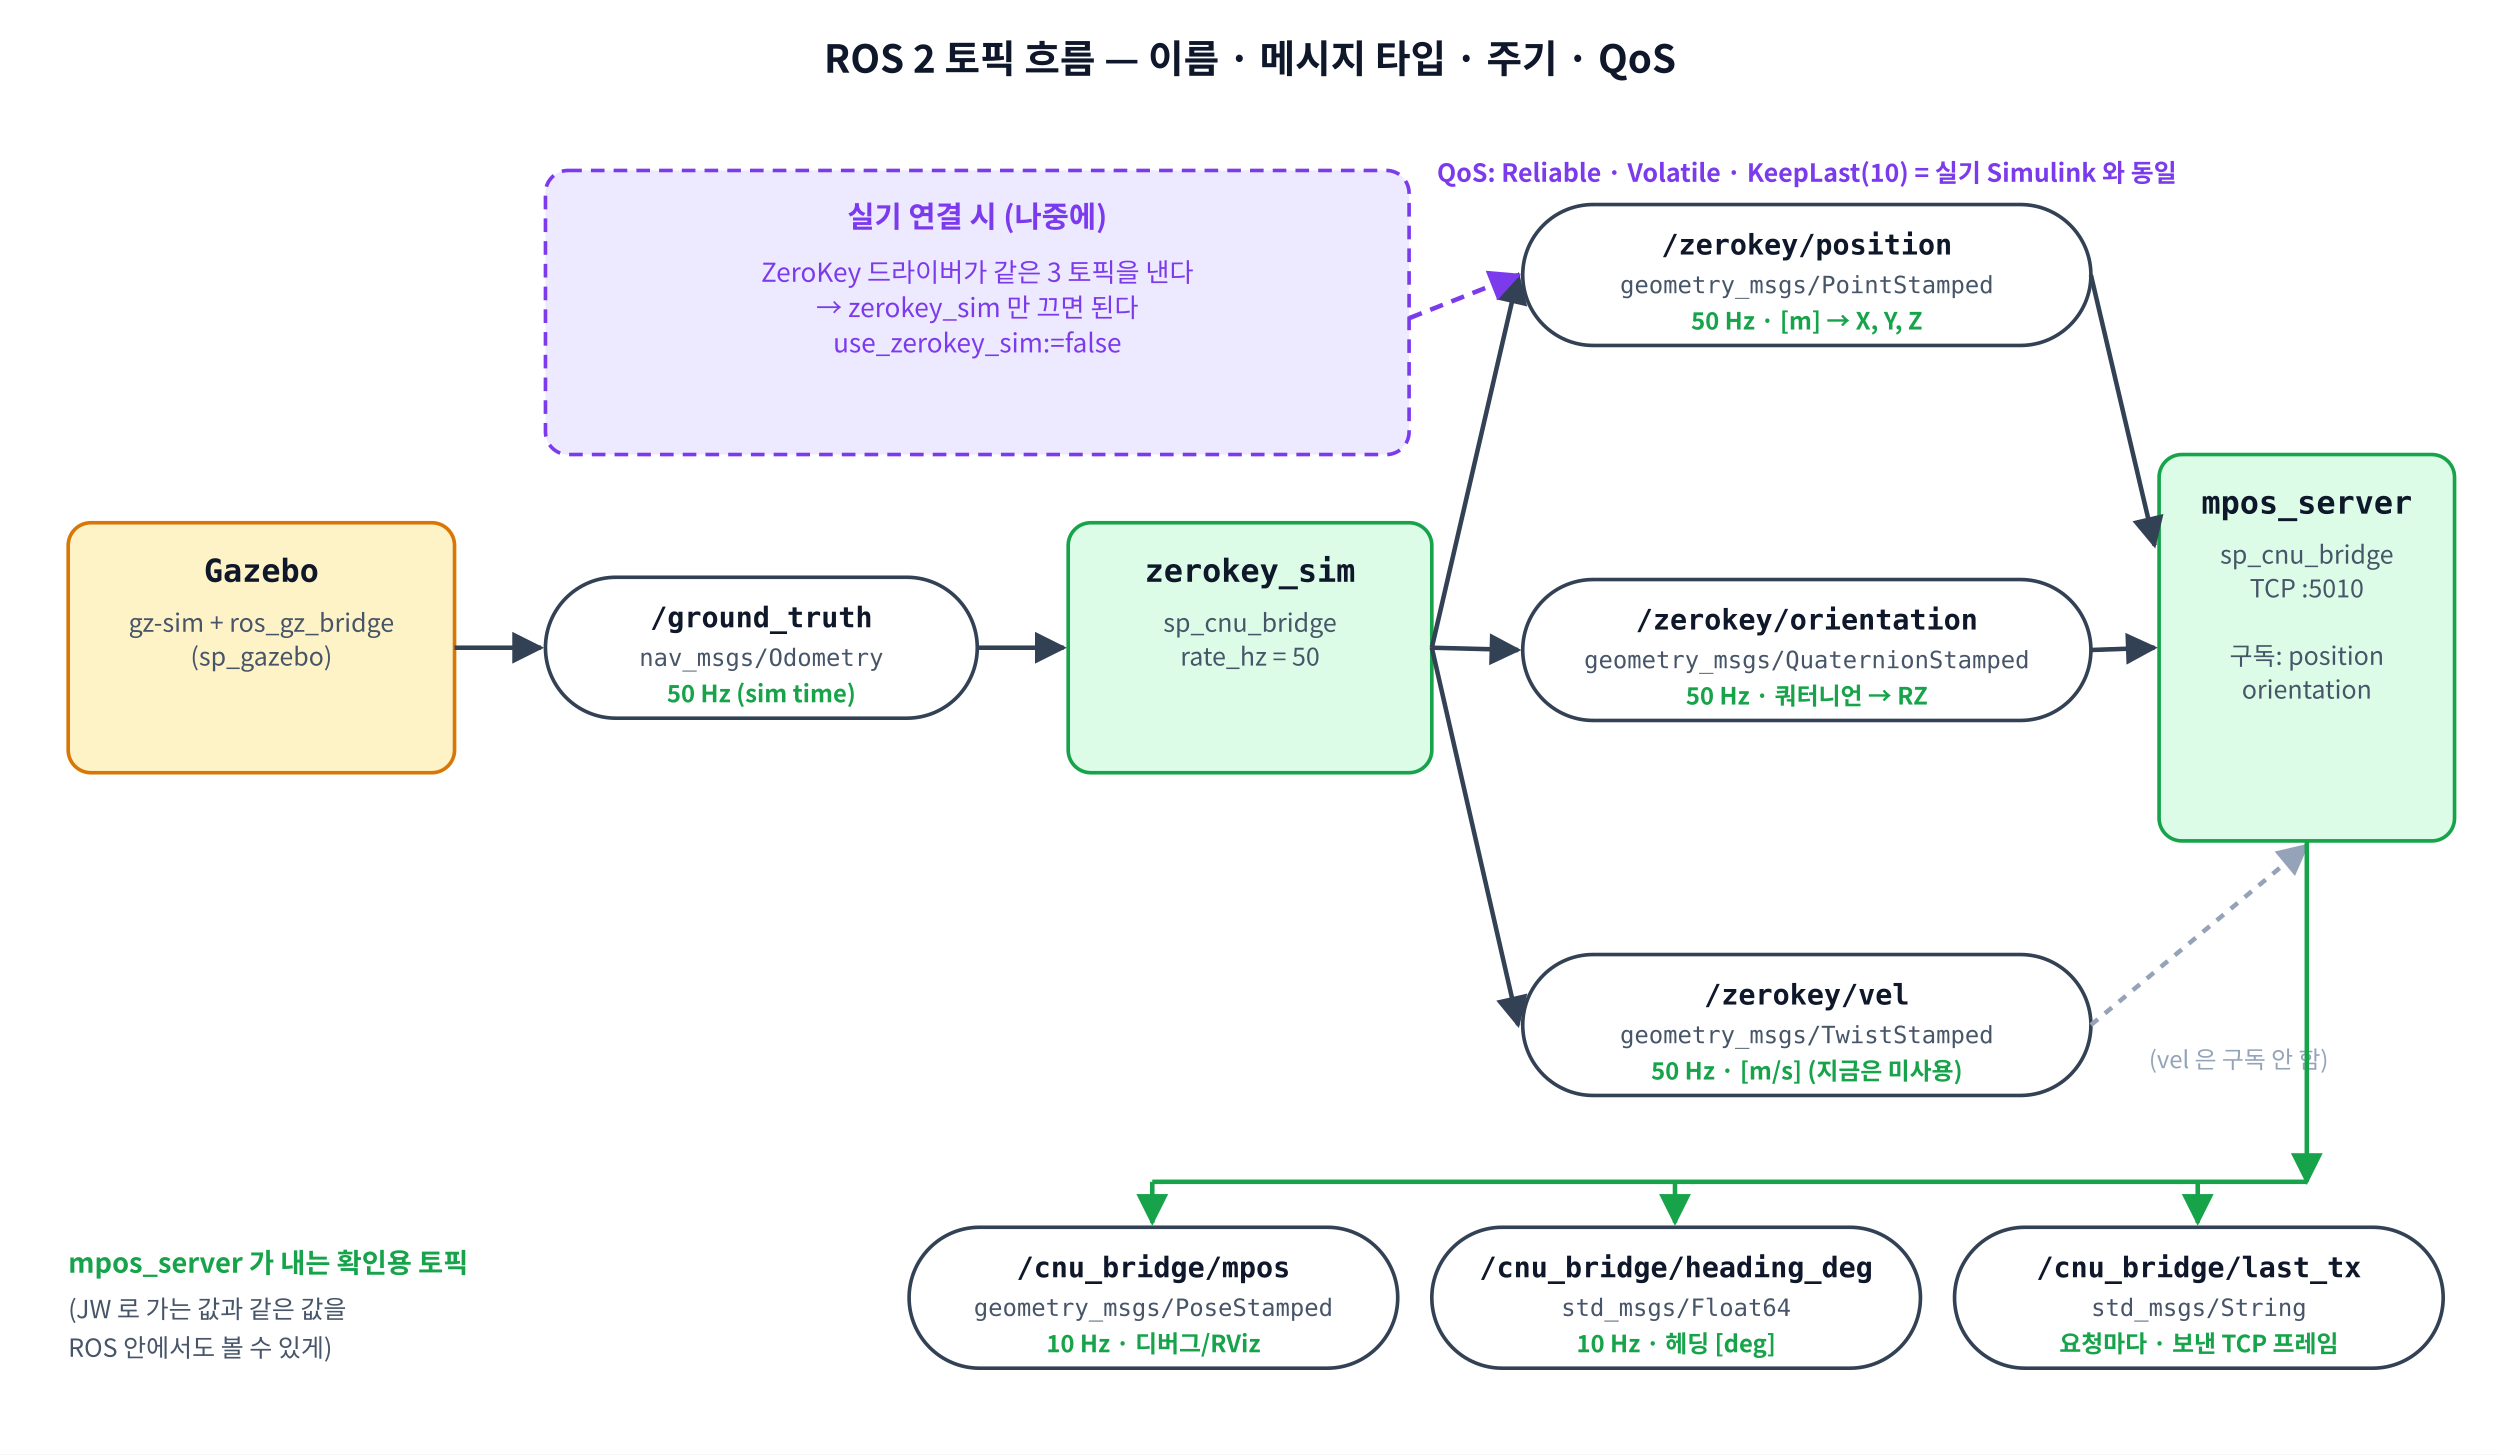
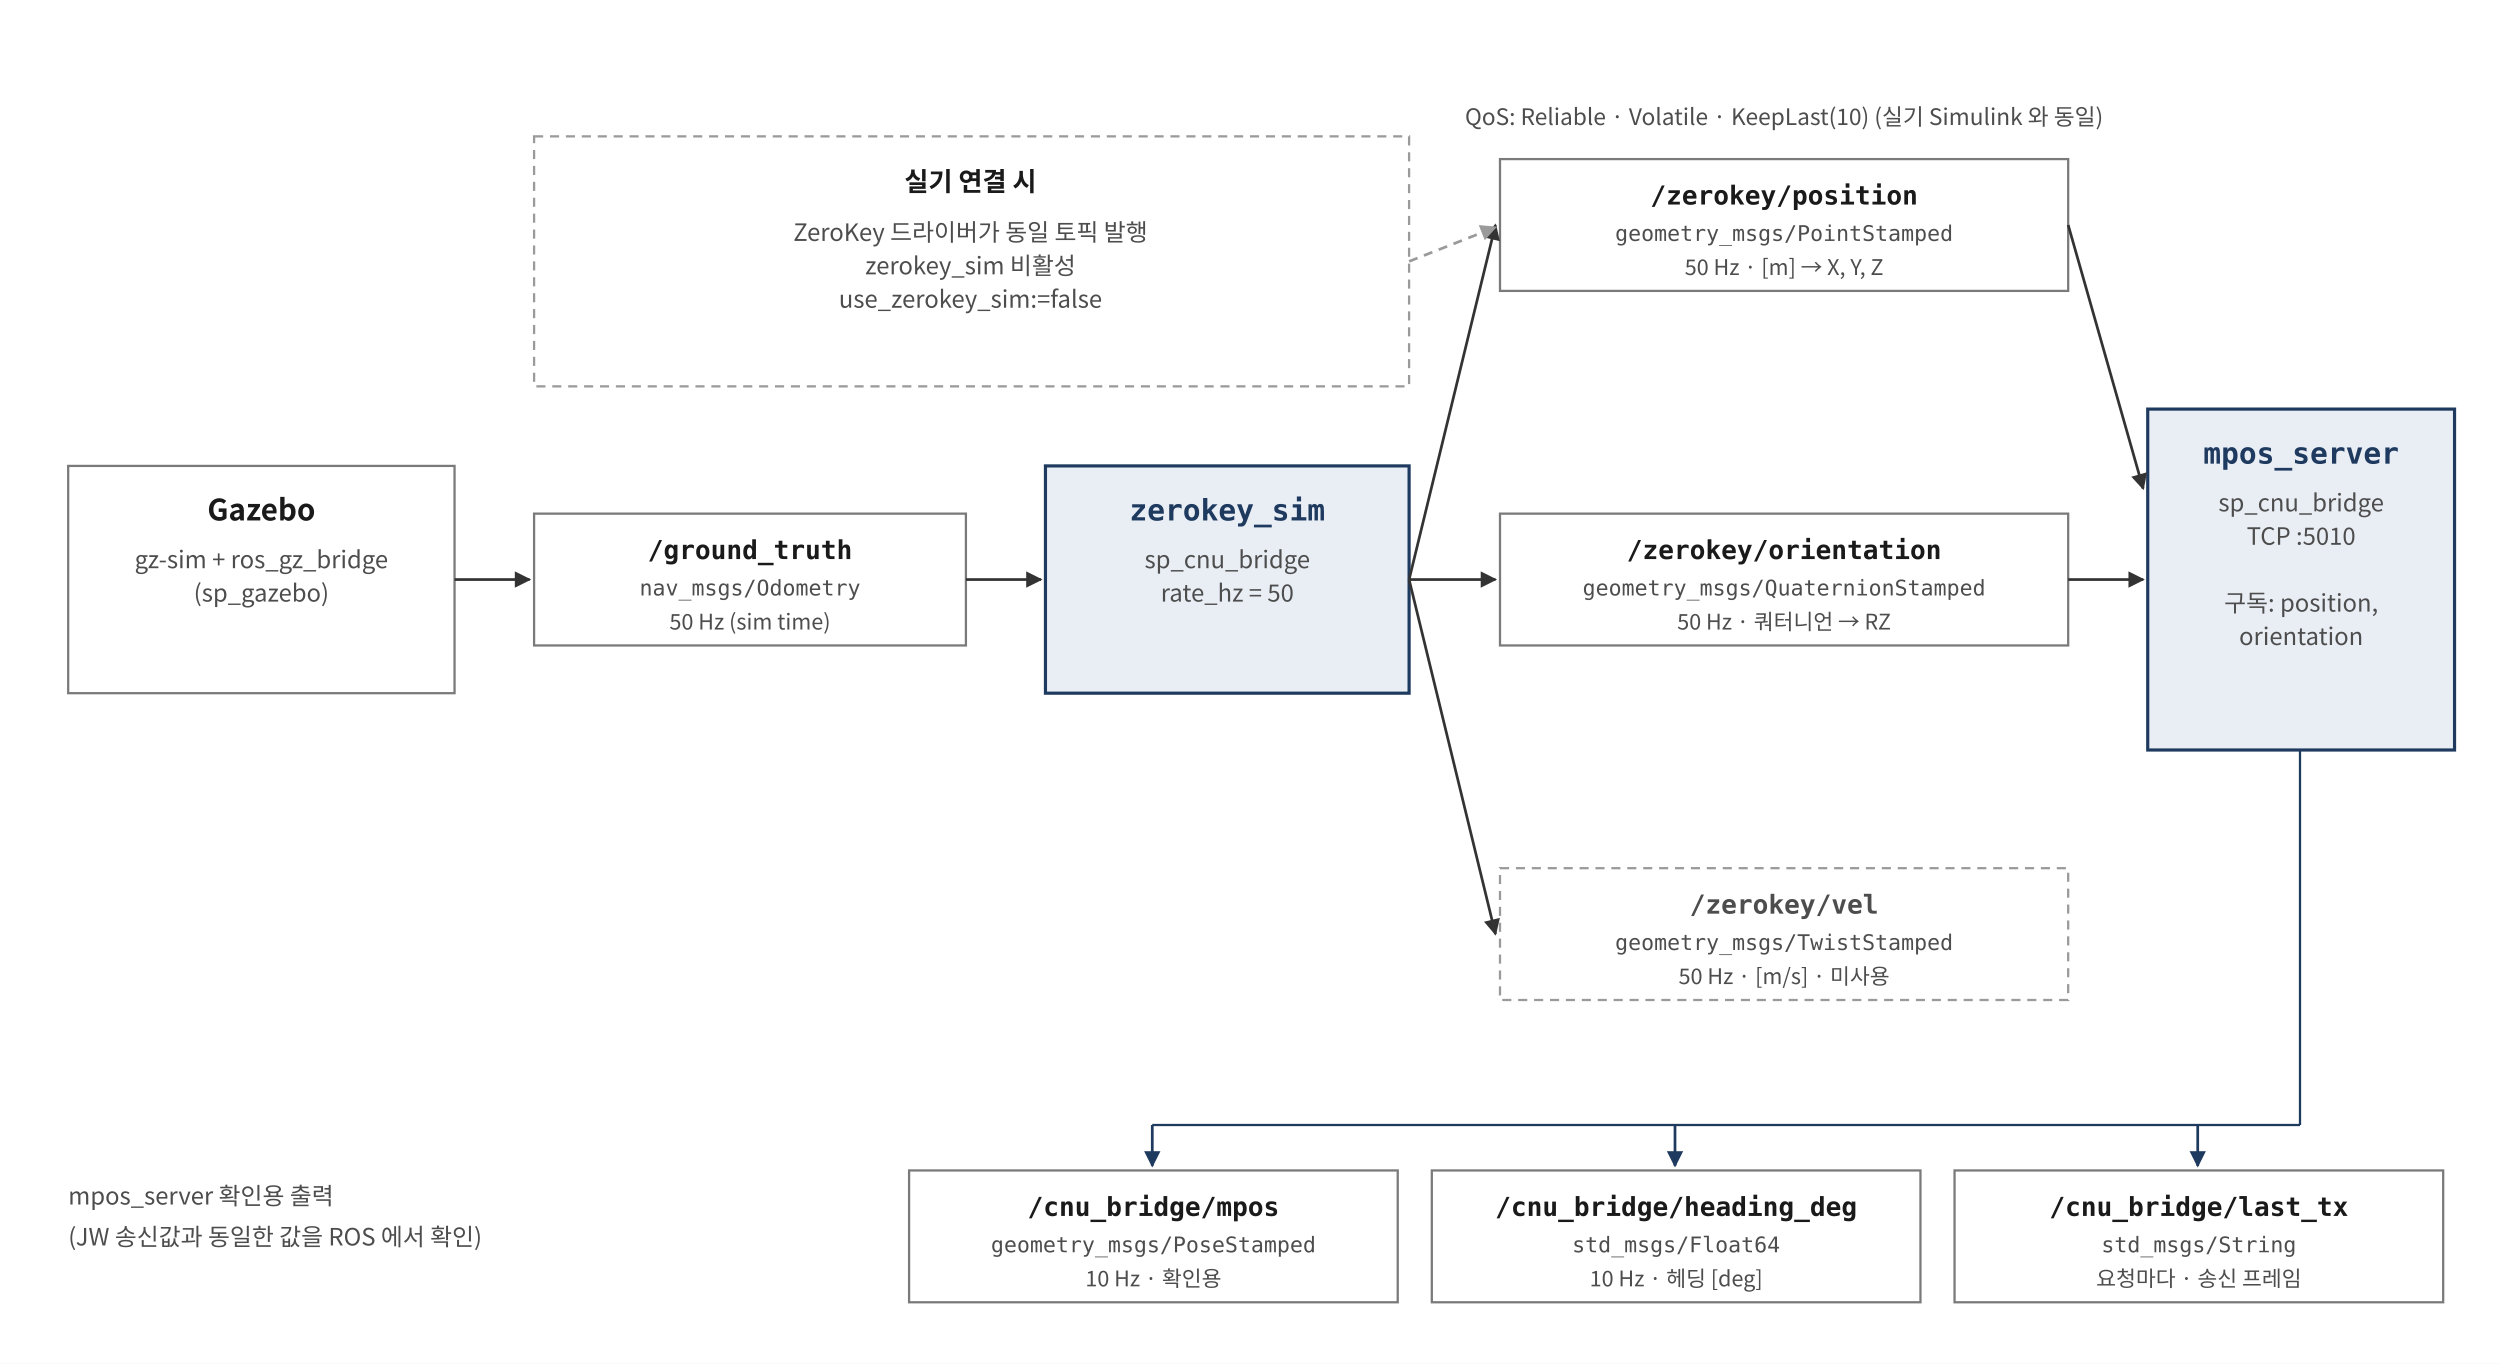
- <svg xmlns="http://www.w3.org/2000/svg" viewBox="0 0 1100 640" width="1100" height="640">
+ <svg xmlns="http://www.w3.org/2000/svg" viewBox="0 0 1100 600" width="1100" height="600">
  <defs>
-     <marker id="m334155" viewBox="0 0 10 10" refX="9" refY="5" markerWidth="7" markerHeight="7" orient="auto">
-       <path d="M0,0 L10,5 L0,10 z" fill="#334155" />
+     <marker id="m333333" viewBox="0 0 10 10" refX="9" refY="5" markerWidth="6" markerHeight="6" orient="auto">
+       <path d="M0,0 L10,5 L0,10 z" fill="#333333" />
    </marker>
-     <marker id="m334155s" viewBox="0 0 10 10" refX="1" refY="5" markerWidth="7" markerHeight="7" orient="auto">
-       <path d="M10,0 L0,5 L10,10 z" fill="#334155" />
+     <marker id="m333333s" viewBox="0 0 10 10" refX="1" refY="5" markerWidth="6" markerHeight="6" orient="auto">
+       <path d="M10,0 L0,5 L10,10 z" fill="#333333" />
    </marker>
-     <marker id="m94a3b8" viewBox="0 0 10 10" refX="9" refY="5" markerWidth="7" markerHeight="7" orient="auto">
-       <path d="M0,0 L10,5 L0,10 z" fill="#94a3b8" />
+     <marker id="m1f3a5f" viewBox="0 0 10 10" refX="9" refY="5" markerWidth="6" markerHeight="6" orient="auto">
+       <path d="M0,0 L10,5 L0,10 z" fill="#1f3a5f" />
    </marker>
-     <marker id="m94a3b8s" viewBox="0 0 10 10" refX="1" refY="5" markerWidth="7" markerHeight="7" orient="auto">
-       <path d="M10,0 L0,5 L10,10 z" fill="#94a3b8" />
+     <marker id="m1f3a5fs" viewBox="0 0 10 10" refX="1" refY="5" markerWidth="6" markerHeight="6" orient="auto">
+       <path d="M10,0 L0,5 L10,10 z" fill="#1f3a5f" />
    </marker>
-     <marker id="m16a34a" viewBox="0 0 10 10" refX="9" refY="5" markerWidth="7" markerHeight="7" orient="auto">
-       <path d="M0,0 L10,5 L0,10 z" fill="#16a34a" />
+     <marker id="m9a9a9a" viewBox="0 0 10 10" refX="9" refY="5" markerWidth="6" markerHeight="6" orient="auto">
+       <path d="M0,0 L10,5 L0,10 z" fill="#9a9a9a" />
    </marker>
-     <marker id="m16a34as" viewBox="0 0 10 10" refX="1" refY="5" markerWidth="7" markerHeight="7" orient="auto">
-       <path d="M10,0 L0,5 L10,10 z" fill="#16a34a" />
-     </marker>
-     <marker id="m7c3aed" viewBox="0 0 10 10" refX="9" refY="5" markerWidth="7" markerHeight="7" orient="auto">
-       <path d="M0,0 L10,5 L0,10 z" fill="#7c3aed" />
-     </marker>
-     <marker id="m7c3aeds" viewBox="0 0 10 10" refX="1" refY="5" markerWidth="7" markerHeight="7" orient="auto">
-       <path d="M10,0 L0,5 L10,10 z" fill="#7c3aed" />
+     <marker id="m9a9a9as" viewBox="0 0 10 10" refX="1" refY="5" markerWidth="6" markerHeight="6" orient="auto">
+       <path d="M10,0 L0,5 L10,10 z" fill="#9a9a9a" />
    </marker>
  </defs>
  <rect width="100%" height="100%" fill="#ffffff" />
-   <text x="550" y="32" font-family="'Malgun Gothic','Noto Sans CJK KR','Noto Sans KR','Apple SD Gothic Neo',sans-serif" font-size="17" font-weight="bold" fill="#0f172a" text-anchor="middle">ROS 2 토픽 흐름 — 이름 · 메시지 타입 · 주기 · QoS</text>
-   <rect x="30" y="230" width="170" height="110" rx="10" fill="#fef3c7" stroke="#d97706" stroke-width="1.6" />
-   <text x="115.0" y="256" font-family="Consolas,'DejaVu Sans Mono',monospace" font-size="14" font-weight="bold" fill="#0f172a" text-anchor="middle">Gazebo</text>
-   <text x="115.0" y="278.0" font-family="'Malgun Gothic','Noto Sans CJK KR','Noto Sans KR','Apple SD Gothic Neo',sans-serif" font-size="11" font-weight="normal" fill="#475569" text-anchor="middle">gz-sim + ros_gz_bridge</text>
-   <text x="115.0" y="292.85" font-family="'Malgun Gothic','Noto Sans CJK KR','Noto Sans KR','Apple SD Gothic Neo',sans-serif" font-size="11" font-weight="normal" fill="#475569" text-anchor="middle">(sp_gazebo)</text>
-   <rect x="240" y="254" width="190" height="62" rx="31" fill="#ffffff" stroke="#334155" stroke-width="1.6" />
-   <text x="335.0" y="276" font-family="Consolas,'DejaVu Sans Mono',monospace" font-size="12.5" font-weight="bold" fill="#0f172a" text-anchor="middle">/ground_truth</text>
-   <text x="335.0" y="293" font-family="Consolas,'DejaVu Sans Mono',monospace" font-size="10.5" font-weight="normal" fill="#475569" text-anchor="middle">nav_msgs/Odometry</text>
-   <text x="335.0" y="309" font-family="'Malgun Gothic','Noto Sans CJK KR','Noto Sans KR','Apple SD Gothic Neo',sans-serif" font-size="10.5" font-weight="bold" fill="#16a34a" text-anchor="middle">50 Hz (sim time)</text>
-   <rect x="470" y="230" width="160" height="110" rx="10" fill="#dcfce7" stroke="#16a34a" stroke-width="1.6" />
-   <text x="550.0" y="256" font-family="Consolas,'DejaVu Sans Mono',monospace" font-size="14" font-weight="bold" fill="#0f172a" text-anchor="middle">zerokey_sim</text>
-   <text x="550.0" y="278.0" font-family="'Malgun Gothic','Noto Sans CJK KR','Noto Sans KR','Apple SD Gothic Neo',sans-serif" font-size="11" font-weight="normal" fill="#475569" text-anchor="middle">sp_cnu_bridge</text>
-   <text x="550.0" y="292.85" font-family="'Malgun Gothic','Noto Sans CJK KR','Noto Sans KR','Apple SD Gothic Neo',sans-serif" font-size="11" font-weight="normal" fill="#475569" text-anchor="middle">rate_hz = 50</text>
-   <line x1="200" y1="285" x2="238" y2="285" stroke="#334155" stroke-width="2" marker-end="url(#m334155)" />
-   <line x1="430" y1="285" x2="468" y2="285" stroke="#334155" stroke-width="2" marker-end="url(#m334155)" />
-   <rect x="670" y="90" width="250" height="62" rx="31" fill="#ffffff" stroke="#334155" stroke-width="1.6" />
-   <text x="795.0" y="112" font-family="Consolas,'DejaVu Sans Mono',monospace" font-size="12.5" font-weight="bold" fill="#0f172a" text-anchor="middle">/zerokey/position</text>
-   <text x="795.0" y="129" font-family="Consolas,'DejaVu Sans Mono',monospace" font-size="10.5" font-weight="normal" fill="#475569" text-anchor="middle">geometry_msgs/PointStamped</text>
-   <text x="795.0" y="145" font-family="'Malgun Gothic','Noto Sans CJK KR','Noto Sans KR','Apple SD Gothic Neo',sans-serif" font-size="10.5" font-weight="bold" fill="#16a34a" text-anchor="middle">50 Hz · [m]  → X, Y, Z</text>
-   <line x1="630" y1="285" x2="668" y2="121" stroke="#334155" stroke-width="2" marker-end="url(#m334155)" />
-   <rect x="670" y="255" width="250" height="62" rx="31" fill="#ffffff" stroke="#334155" stroke-width="1.6" />
-   <text x="795.0" y="277" font-family="Consolas,'DejaVu Sans Mono',monospace" font-size="12.5" font-weight="bold" fill="#0f172a" text-anchor="middle">/zerokey/orientation</text>
-   <text x="795.0" y="294" font-family="Consolas,'DejaVu Sans Mono',monospace" font-size="10.5" font-weight="normal" fill="#475569" text-anchor="middle">geometry_msgs/QuaternionStamped</text>
-   <text x="795.0" y="310" font-family="'Malgun Gothic','Noto Sans CJK KR','Noto Sans KR','Apple SD Gothic Neo',sans-serif" font-size="10.5" font-weight="bold" fill="#16a34a" text-anchor="middle">50 Hz · 쿼터니언 → RZ</text>
-   <line x1="630" y1="285" x2="668" y2="286" stroke="#334155" stroke-width="2" marker-end="url(#m334155)" />
-   <rect x="670" y="420" width="250" height="62" rx="31" fill="#ffffff" stroke="#334155" stroke-width="1.6" />
-   <text x="795.0" y="442" font-family="Consolas,'DejaVu Sans Mono',monospace" font-size="12.5" font-weight="bold" fill="#0f172a" text-anchor="middle">/zerokey/vel</text>
-   <text x="795.0" y="459" font-family="Consolas,'DejaVu Sans Mono',monospace" font-size="10.5" font-weight="normal" fill="#475569" text-anchor="middle">geometry_msgs/TwistStamped</text>
-   <text x="795.0" y="475" font-family="'Malgun Gothic','Noto Sans CJK KR','Noto Sans KR','Apple SD Gothic Neo',sans-serif" font-size="10.5" font-weight="bold" fill="#16a34a" text-anchor="middle">50 Hz · [m/s] (지금은 미사용)</text>
-   <line x1="630" y1="285" x2="668" y2="451" stroke="#334155" stroke-width="2" marker-end="url(#m334155)" />
-   <text x="795" y="80" font-family="'Malgun Gothic','Noto Sans CJK KR','Noto Sans KR','Apple SD Gothic Neo',sans-serif" font-size="11" font-weight="bold" fill="#7c3aed" text-anchor="middle">QoS: Reliable · Volatile · KeepLast(10)  =  실기 Simulink 와 동일</text>
-   <rect x="950" y="200" width="130" height="170" rx="10" fill="#dcfce7" stroke="#16a34a" stroke-width="1.6" />
-   <text x="1015.0" y="226" font-family="Consolas,'DejaVu Sans Mono',monospace" font-size="14" font-weight="bold" fill="#0f172a" text-anchor="middle">mpos_server</text>
-   <text x="1015.0" y="248.0" font-family="'Malgun Gothic','Noto Sans CJK KR','Noto Sans KR','Apple SD Gothic Neo',sans-serif" font-size="11" font-weight="normal" fill="#475569" text-anchor="middle">sp_cnu_bridge</text>
-   <text x="1015.0" y="262.85" font-family="'Malgun Gothic','Noto Sans CJK KR','Noto Sans KR','Apple SD Gothic Neo',sans-serif" font-size="11" font-weight="normal" fill="#475569" text-anchor="middle">TCP :5010</text>
-   <text x="1015.0" y="277.7" font-family="'Malgun Gothic','Noto Sans CJK KR','Noto Sans KR','Apple SD Gothic Neo',sans-serif" font-size="11" font-weight="normal" fill="#475569" text-anchor="middle" />
-   <text x="1015.0" y="292.55" font-family="'Malgun Gothic','Noto Sans CJK KR','Noto Sans KR','Apple SD Gothic Neo',sans-serif" font-size="11" font-weight="normal" fill="#475569" text-anchor="middle">구독: position</text>
-   <text x="1015.0" y="307.4" font-family="'Malgun Gothic','Noto Sans CJK KR','Noto Sans KR','Apple SD Gothic Neo',sans-serif" font-size="11" font-weight="normal" fill="#475569" text-anchor="middle">     orientation</text>
-   <line x1="920" y1="121" x2="948" y2="240" stroke="#334155" stroke-width="2" marker-end="url(#m334155)" />
-   <line x1="920" y1="286" x2="948" y2="285" stroke="#334155" stroke-width="2" marker-end="url(#m334155)" />
-   <line x1="920" y1="451" x2="1015" y2="372" stroke="#94a3b8" stroke-width="2" stroke-dasharray="4 4" marker-end="url(#m94a3b8)" />
-   <text x="985" y="470" font-family="'Malgun Gothic','Noto Sans CJK KR','Noto Sans KR','Apple SD Gothic Neo',sans-serif" font-size="10.5" font-weight="normal" fill="#94a3b8" text-anchor="middle">(vel 은 구독 안 함)</text>
-   <rect x="400" y="540" width="215" height="62" rx="31" fill="#ffffff" stroke="#334155" stroke-width="1.6" />
-   <text x="507.5" y="562" font-family="Consolas,'DejaVu Sans Mono',monospace" font-size="12.5" font-weight="bold" fill="#0f172a" text-anchor="middle">/cnu_bridge/mpos</text>
-   <text x="507.5" y="579" font-family="Consolas,'DejaVu Sans Mono',monospace" font-size="10.5" font-weight="normal" fill="#475569" text-anchor="middle">geometry_msgs/PoseStamped</text>
-   <text x="507.5" y="595" font-family="'Malgun Gothic','Noto Sans CJK KR','Noto Sans KR','Apple SD Gothic Neo',sans-serif" font-size="10.5" font-weight="bold" fill="#16a34a" text-anchor="middle">10 Hz · 디버그/RViz</text>
-   <rect x="630" y="540" width="215" height="62" rx="31" fill="#ffffff" stroke="#334155" stroke-width="1.6" />
-   <text x="737.5" y="562" font-family="Consolas,'DejaVu Sans Mono',monospace" font-size="12.5" font-weight="bold" fill="#0f172a" text-anchor="middle">/cnu_bridge/heading_deg</text>
-   <text x="737.5" y="579" font-family="Consolas,'DejaVu Sans Mono',monospace" font-size="10.5" font-weight="normal" fill="#475569" text-anchor="middle">std_msgs/Float64</text>
-   <text x="737.5" y="595" font-family="'Malgun Gothic','Noto Sans CJK KR','Noto Sans KR','Apple SD Gothic Neo',sans-serif" font-size="10.5" font-weight="bold" fill="#16a34a" text-anchor="middle">10 Hz · 헤딩 [deg]</text>
-   <rect x="860" y="540" width="215" height="62" rx="31" fill="#ffffff" stroke="#334155" stroke-width="1.6" />
-   <text x="967.5" y="562" font-family="Consolas,'DejaVu Sans Mono',monospace" font-size="12.5" font-weight="bold" fill="#0f172a" text-anchor="middle">/cnu_bridge/last_tx</text>
-   <text x="967.5" y="579" font-family="Consolas,'DejaVu Sans Mono',monospace" font-size="10.5" font-weight="normal" fill="#475569" text-anchor="middle">std_msgs/String</text>
-   <text x="967.5" y="595" font-family="'Malgun Gothic','Noto Sans CJK KR','Noto Sans KR','Apple SD Gothic Neo',sans-serif" font-size="10.5" font-weight="bold" fill="#16a34a" text-anchor="middle">요청마다 · 보낸 TCP 프레임</text>
-   <line x1="1015" y1="370" x2="1015" y2="520" stroke="#16a34a" stroke-width="2" marker-end="url(#m16a34a)" />
-   <line x1="507" y1="520" x2="1015" y2="520" stroke="#16a34a" stroke-width="2" />
-   <line x1="507" y1="520" x2="507" y2="538" stroke="#16a34a" stroke-width="2" marker-end="url(#m16a34a)" />
-   <line x1="737" y1="520" x2="737" y2="538" stroke="#16a34a" stroke-width="2" marker-end="url(#m16a34a)" />
-   <line x1="967" y1="520" x2="967" y2="538" stroke="#16a34a" stroke-width="2" marker-end="url(#m16a34a)" />
-   <text x="30" y="560" font-family="'Malgun Gothic','Noto Sans CJK KR','Noto Sans KR','Apple SD Gothic Neo',sans-serif" font-size="12" font-weight="bold" fill="#16a34a" text-anchor="start">mpos_server 가 내는 확인용 토픽</text>
-   <text x="30" y="580" font-family="'Malgun Gothic','Noto Sans CJK KR','Noto Sans KR','Apple SD Gothic Neo',sans-serif" font-size="11" font-weight="normal" fill="#475569" text-anchor="start">(JW 로 가는 값과 같은 값을</text>
-   <text x="30" y="597" font-family="'Malgun Gothic','Noto Sans CJK KR','Noto Sans KR','Apple SD Gothic Neo',sans-serif" font-size="11" font-weight="normal" fill="#475569" text-anchor="start"> ROS 안에서도 볼 수 있게)</text>
-   <rect x="240" y="75" width="380" height="125" rx="10" fill="#ede9fe" stroke="#7c3aed" stroke-width="1.6" stroke-dasharray="6 4" />
-   <text x="430" y="100" font-family="'Malgun Gothic','Noto Sans CJK KR','Noto Sans KR','Apple SD Gothic Neo',sans-serif" font-size="13" font-weight="bold" fill="#7c3aed" text-anchor="middle">실기 연결 시 (나중에)</text>
-   <text x="430" y="124.0" font-family="'Malgun Gothic','Noto Sans CJK KR','Noto Sans KR','Apple SD Gothic Neo',sans-serif" font-size="11.5" font-weight="normal" fill="#7c3aed" text-anchor="middle">ZeroKey 드라이버가 같은 3 토픽을 낸다</text>
-   <text x="430" y="139.525" font-family="'Malgun Gothic','Noto Sans CJK KR','Noto Sans KR','Apple SD Gothic Neo',sans-serif" font-size="11.5" font-weight="normal" fill="#7c3aed" text-anchor="middle">→ zerokey_sim 만 끄면 된다</text>
-   <text x="430" y="155.05" font-family="'Malgun Gothic','Noto Sans CJK KR','Noto Sans KR','Apple SD Gothic Neo',sans-serif" font-size="11.5" font-weight="normal" fill="#7c3aed" text-anchor="middle">use_zerokey_sim:=false</text>
-   <line x1="620" y1="140" x2="668" y2="121" stroke="#7c3aed" stroke-width="2" stroke-dasharray="6 4" marker-end="url(#m7c3aed)" />
+   <rect x="30" y="205" width="170" height="100" rx="0" fill="#ffffff" stroke="#7a7a7a" stroke-width="1.0" />
+   <text x="115.0" y="229" font-family="'Malgun Gothic','Noto Sans CJK KR','Noto Sans KR','Apple SD Gothic Neo',sans-serif" font-size="13" font-weight="bold" fill="#1a1a1a" text-anchor="middle">Gazebo</text>
+   <text x="115.0" y="250.0" font-family="'Malgun Gothic','Noto Sans CJK KR','Noto Sans KR','Apple SD Gothic Neo',sans-serif" font-size="10.5" font-weight="normal" fill="#4d4d4d" text-anchor="middle">gz-sim + ros_gz_bridge</text>
+   <text x="115.0" y="264.7" font-family="'Malgun Gothic','Noto Sans CJK KR','Noto Sans KR','Apple SD Gothic Neo',sans-serif" font-size="10.5" font-weight="normal" fill="#4d4d4d" text-anchor="middle">(sp_gazebo)</text>
+   <rect x="235" y="226" width="190" height="58" rx="0" fill="#ffffff" stroke="#7a7a7a" stroke-width="1.0" />
+   <text x="330.0" y="246" font-family="Consolas,'DejaVu Sans Mono',monospace" font-size="11.5" font-weight="bold" fill="#1a1a1a" text-anchor="middle">/ground_truth</text>
+   <text x="330.0" y="262" font-family="Consolas,'DejaVu Sans Mono',monospace" font-size="9.5" font-weight="normal" fill="#4d4d4d" text-anchor="middle">nav_msgs/Odometry</text>
+   <text x="330.0" y="277" font-family="'Malgun Gothic','Noto Sans CJK KR','Noto Sans KR','Apple SD Gothic Neo',sans-serif" font-size="9.5" font-weight="normal" fill="#4d4d4d" text-anchor="middle">50 Hz (sim time)</text>
+   <rect x="460" y="205" width="160" height="100" rx="0" fill="#e9eef5" stroke="#1f3a5f" stroke-width="1.4" />
+   <text x="540.0" y="229" font-family="Consolas,'DejaVu Sans Mono',monospace" font-size="13" font-weight="bold" fill="#1f3a5f" text-anchor="middle">zerokey_sim</text>
+   <text x="540.0" y="250.0" font-family="'Malgun Gothic','Noto Sans CJK KR','Noto Sans KR','Apple SD Gothic Neo',sans-serif" font-size="10.5" font-weight="normal" fill="#4d4d4d" text-anchor="middle">sp_cnu_bridge</text>
+   <text x="540.0" y="264.7" font-family="'Malgun Gothic','Noto Sans CJK KR','Noto Sans KR','Apple SD Gothic Neo',sans-serif" font-size="10.5" font-weight="normal" fill="#4d4d4d" text-anchor="middle">rate_hz = 50</text>
+   <line x1="200" y1="255" x2="233" y2="255" stroke="#333333" stroke-width="1.2" marker-end="url(#m333333)" />
+   <line x1="425" y1="255" x2="458" y2="255" stroke="#333333" stroke-width="1.2" marker-end="url(#m333333)" />
+   <rect x="660" y="70" width="250" height="58" rx="0" fill="#ffffff" stroke="#7a7a7a" stroke-width="1.0" />
+   <text x="785.0" y="90" font-family="Consolas,'DejaVu Sans Mono',monospace" font-size="11.5" font-weight="bold" fill="#1a1a1a" text-anchor="middle">/zerokey/position</text>
+   <text x="785.0" y="106" font-family="Consolas,'DejaVu Sans Mono',monospace" font-size="9.5" font-weight="normal" fill="#4d4d4d" text-anchor="middle">geometry_msgs/PointStamped</text>
+   <text x="785.0" y="121" font-family="'Malgun Gothic','Noto Sans CJK KR','Noto Sans KR','Apple SD Gothic Neo',sans-serif" font-size="9.5" font-weight="normal" fill="#4d4d4d" text-anchor="middle">50 Hz · [m] → X, Y, Z</text>
+   <line x1="620" y1="255" x2="658" y2="99" stroke="#333333" stroke-width="1.2" marker-end="url(#m333333)" />
+   <rect x="660" y="226" width="250" height="58" rx="0" fill="#ffffff" stroke="#7a7a7a" stroke-width="1.0" />
+   <text x="785.0" y="246" font-family="Consolas,'DejaVu Sans Mono',monospace" font-size="11.5" font-weight="bold" fill="#1a1a1a" text-anchor="middle">/zerokey/orientation</text>
+   <text x="785.0" y="262" font-family="Consolas,'DejaVu Sans Mono',monospace" font-size="9.5" font-weight="normal" fill="#4d4d4d" text-anchor="middle">geometry_msgs/QuaternionStamped</text>
+   <text x="785.0" y="277" font-family="'Malgun Gothic','Noto Sans CJK KR','Noto Sans KR','Apple SD Gothic Neo',sans-serif" font-size="9.5" font-weight="normal" fill="#4d4d4d" text-anchor="middle">50 Hz · 쿼터니언 → RZ</text>
+   <line x1="620" y1="255" x2="658" y2="255" stroke="#333333" stroke-width="1.2" marker-end="url(#m333333)" />
+   <rect x="660" y="382" width="250" height="58" rx="0" fill="#ffffff" stroke="#9a9a9a" stroke-width="1.0" stroke-dasharray="4 3" />
+   <text x="785.0" y="402" font-family="Consolas,'DejaVu Sans Mono',monospace" font-size="11.5" font-weight="bold" fill="#4d4d4d" text-anchor="middle">/zerokey/vel</text>
+   <text x="785.0" y="418" font-family="Consolas,'DejaVu Sans Mono',monospace" font-size="9.5" font-weight="normal" fill="#4d4d4d" text-anchor="middle">geometry_msgs/TwistStamped</text>
+   <text x="785.0" y="433" font-family="'Malgun Gothic','Noto Sans CJK KR','Noto Sans KR','Apple SD Gothic Neo',sans-serif" font-size="9.5" font-weight="normal" fill="#4d4d4d" text-anchor="middle">50 Hz · [m/s] · 미사용</text>
+   <line x1="620" y1="255" x2="658" y2="411" stroke="#333333" stroke-width="1.2" marker-end="url(#m333333)" />
+   <text x="785" y="55" font-family="'Malgun Gothic','Noto Sans CJK KR','Noto Sans KR','Apple SD Gothic Neo',sans-serif" font-size="10" font-weight="normal" fill="#4d4d4d" text-anchor="middle">QoS: Reliable · Volatile · KeepLast(10) (실기 Simulink 와 동일)</text>
+   <rect x="945" y="180" width="135" height="150" rx="0" fill="#e9eef5" stroke="#1f3a5f" stroke-width="1.4" />
+   <text x="1012.5" y="204" font-family="Consolas,'DejaVu Sans Mono',monospace" font-size="13" font-weight="bold" fill="#1f3a5f" text-anchor="middle">mpos_server</text>
+   <text x="1012.5" y="225.0" font-family="'Malgun Gothic','Noto Sans CJK KR','Noto Sans KR','Apple SD Gothic Neo',sans-serif" font-size="10.5" font-weight="normal" fill="#4d4d4d" text-anchor="middle">sp_cnu_bridge</text>
+   <text x="1012.5" y="239.7" font-family="'Malgun Gothic','Noto Sans CJK KR','Noto Sans KR','Apple SD Gothic Neo',sans-serif" font-size="10.5" font-weight="normal" fill="#4d4d4d" text-anchor="middle">TCP :5010</text>
+   <text x="1012.5" y="254.4" font-family="'Malgun Gothic','Noto Sans CJK KR','Noto Sans KR','Apple SD Gothic Neo',sans-serif" font-size="10.5" font-weight="normal" fill="#4d4d4d" text-anchor="middle" />
+   <text x="1012.5" y="269.1" font-family="'Malgun Gothic','Noto Sans CJK KR','Noto Sans KR','Apple SD Gothic Neo',sans-serif" font-size="10.5" font-weight="normal" fill="#4d4d4d" text-anchor="middle">구독: position,</text>
+   <text x="1012.5" y="283.8" font-family="'Malgun Gothic','Noto Sans CJK KR','Noto Sans KR','Apple SD Gothic Neo',sans-serif" font-size="10.5" font-weight="normal" fill="#4d4d4d" text-anchor="middle">orientation</text>
+   <line x1="910" y1="99" x2="943" y2="215" stroke="#333333" stroke-width="1.2" marker-end="url(#m333333)" />
+   <line x1="910" y1="255" x2="943" y2="255" stroke="#333333" stroke-width="1.2" marker-end="url(#m333333)" />
+   <rect x="400" y="515" width="215" height="58" rx="0" fill="#ffffff" stroke="#7a7a7a" stroke-width="1.0" />
+   <text x="507.5" y="535" font-family="Consolas,'DejaVu Sans Mono',monospace" font-size="11.5" font-weight="bold" fill="#1a1a1a" text-anchor="middle">/cnu_bridge/mpos</text>
+   <text x="507.5" y="551" font-family="Consolas,'DejaVu Sans Mono',monospace" font-size="9.5" font-weight="normal" fill="#4d4d4d" text-anchor="middle">geometry_msgs/PoseStamped</text>
+   <text x="507.5" y="566" font-family="'Malgun Gothic','Noto Sans CJK KR','Noto Sans KR','Apple SD Gothic Neo',sans-serif" font-size="9.5" font-weight="normal" fill="#4d4d4d" text-anchor="middle">10 Hz · 확인용</text>
+   <rect x="630" y="515" width="215" height="58" rx="0" fill="#ffffff" stroke="#7a7a7a" stroke-width="1.0" />
+   <text x="737.5" y="535" font-family="Consolas,'DejaVu Sans Mono',monospace" font-size="11.5" font-weight="bold" fill="#1a1a1a" text-anchor="middle">/cnu_bridge/heading_deg</text>
+   <text x="737.5" y="551" font-family="Consolas,'DejaVu Sans Mono',monospace" font-size="9.5" font-weight="normal" fill="#4d4d4d" text-anchor="middle">std_msgs/Float64</text>
+   <text x="737.5" y="566" font-family="'Malgun Gothic','Noto Sans CJK KR','Noto Sans KR','Apple SD Gothic Neo',sans-serif" font-size="9.5" font-weight="normal" fill="#4d4d4d" text-anchor="middle">10 Hz · 헤딩 [deg]</text>
+   <rect x="860" y="515" width="215" height="58" rx="0" fill="#ffffff" stroke="#7a7a7a" stroke-width="1.0" />
+   <text x="967.5" y="535" font-family="Consolas,'DejaVu Sans Mono',monospace" font-size="11.5" font-weight="bold" fill="#1a1a1a" text-anchor="middle">/cnu_bridge/last_tx</text>
+   <text x="967.5" y="551" font-family="Consolas,'DejaVu Sans Mono',monospace" font-size="9.5" font-weight="normal" fill="#4d4d4d" text-anchor="middle">std_msgs/String</text>
+   <text x="967.5" y="566" font-family="'Malgun Gothic','Noto Sans CJK KR','Noto Sans KR','Apple SD Gothic Neo',sans-serif" font-size="9.5" font-weight="normal" fill="#4d4d4d" text-anchor="middle">요청마다 · 송신 프레임</text>
+   <line x1="1012" y1="330" x2="1012" y2="495" stroke="#1f3a5f" stroke-width="1.0" />
+   <line x1="507" y1="495" x2="1012" y2="495" stroke="#1f3a5f" stroke-width="1.0" />
+   <line x1="507" y1="495" x2="507" y2="513" stroke="#1f3a5f" stroke-width="1.2" marker-end="url(#m1f3a5f)" />
+   <line x1="737" y1="495" x2="737" y2="513" stroke="#1f3a5f" stroke-width="1.2" marker-end="url(#m1f3a5f)" />
+   <line x1="967" y1="495" x2="967" y2="513" stroke="#1f3a5f" stroke-width="1.2" marker-end="url(#m1f3a5f)" />
+   <text x="30" y="530" font-family="'Malgun Gothic','Noto Sans CJK KR','Noto Sans KR','Apple SD Gothic Neo',sans-serif" font-size="10.5" font-weight="normal" fill="#4d4d4d" text-anchor="start">mpos_server 확인용 출력</text>
+   <text x="30" y="548" font-family="'Malgun Gothic','Noto Sans CJK KR','Noto Sans KR','Apple SD Gothic Neo',sans-serif" font-size="10.5" font-weight="normal" fill="#4d4d4d" text-anchor="start">(JW 송신값과 동일한 값을 ROS 에서 확인)</text>
+   <rect x="235" y="60" width="385" height="110" rx="0" fill="#ffffff" stroke="#9a9a9a" stroke-width="1.0" stroke-dasharray="4 3" />
+   <text x="427" y="84" font-family="'Malgun Gothic','Noto Sans CJK KR','Noto Sans KR','Apple SD Gothic Neo',sans-serif" font-size="11.5" font-weight="bold" fill="#1a1a1a" text-anchor="middle">실기 연결 시</text>
+   <text x="427" y="106.0" font-family="'Malgun Gothic','Noto Sans CJK KR','Noto Sans KR','Apple SD Gothic Neo',sans-serif" font-size="10.5" font-weight="normal" fill="#4d4d4d" text-anchor="middle">ZeroKey 드라이버가 동일 토픽 발행</text>
+   <text x="427" y="120.7" font-family="'Malgun Gothic','Noto Sans CJK KR','Noto Sans KR','Apple SD Gothic Neo',sans-serif" font-size="10.5" font-weight="normal" fill="#4d4d4d" text-anchor="middle">zerokey_sim 비활성</text>
+   <text x="427" y="135.4" font-family="'Malgun Gothic','Noto Sans CJK KR','Noto Sans KR','Apple SD Gothic Neo',sans-serif" font-size="10.5" font-weight="normal" fill="#4d4d4d" text-anchor="middle">use_zerokey_sim:=false</text>
+   <line x1="620" y1="115" x2="658" y2="100" stroke="#9a9a9a" stroke-width="1.2" stroke-dasharray="4 3" marker-end="url(#m9a9a9a)" />
</svg>
